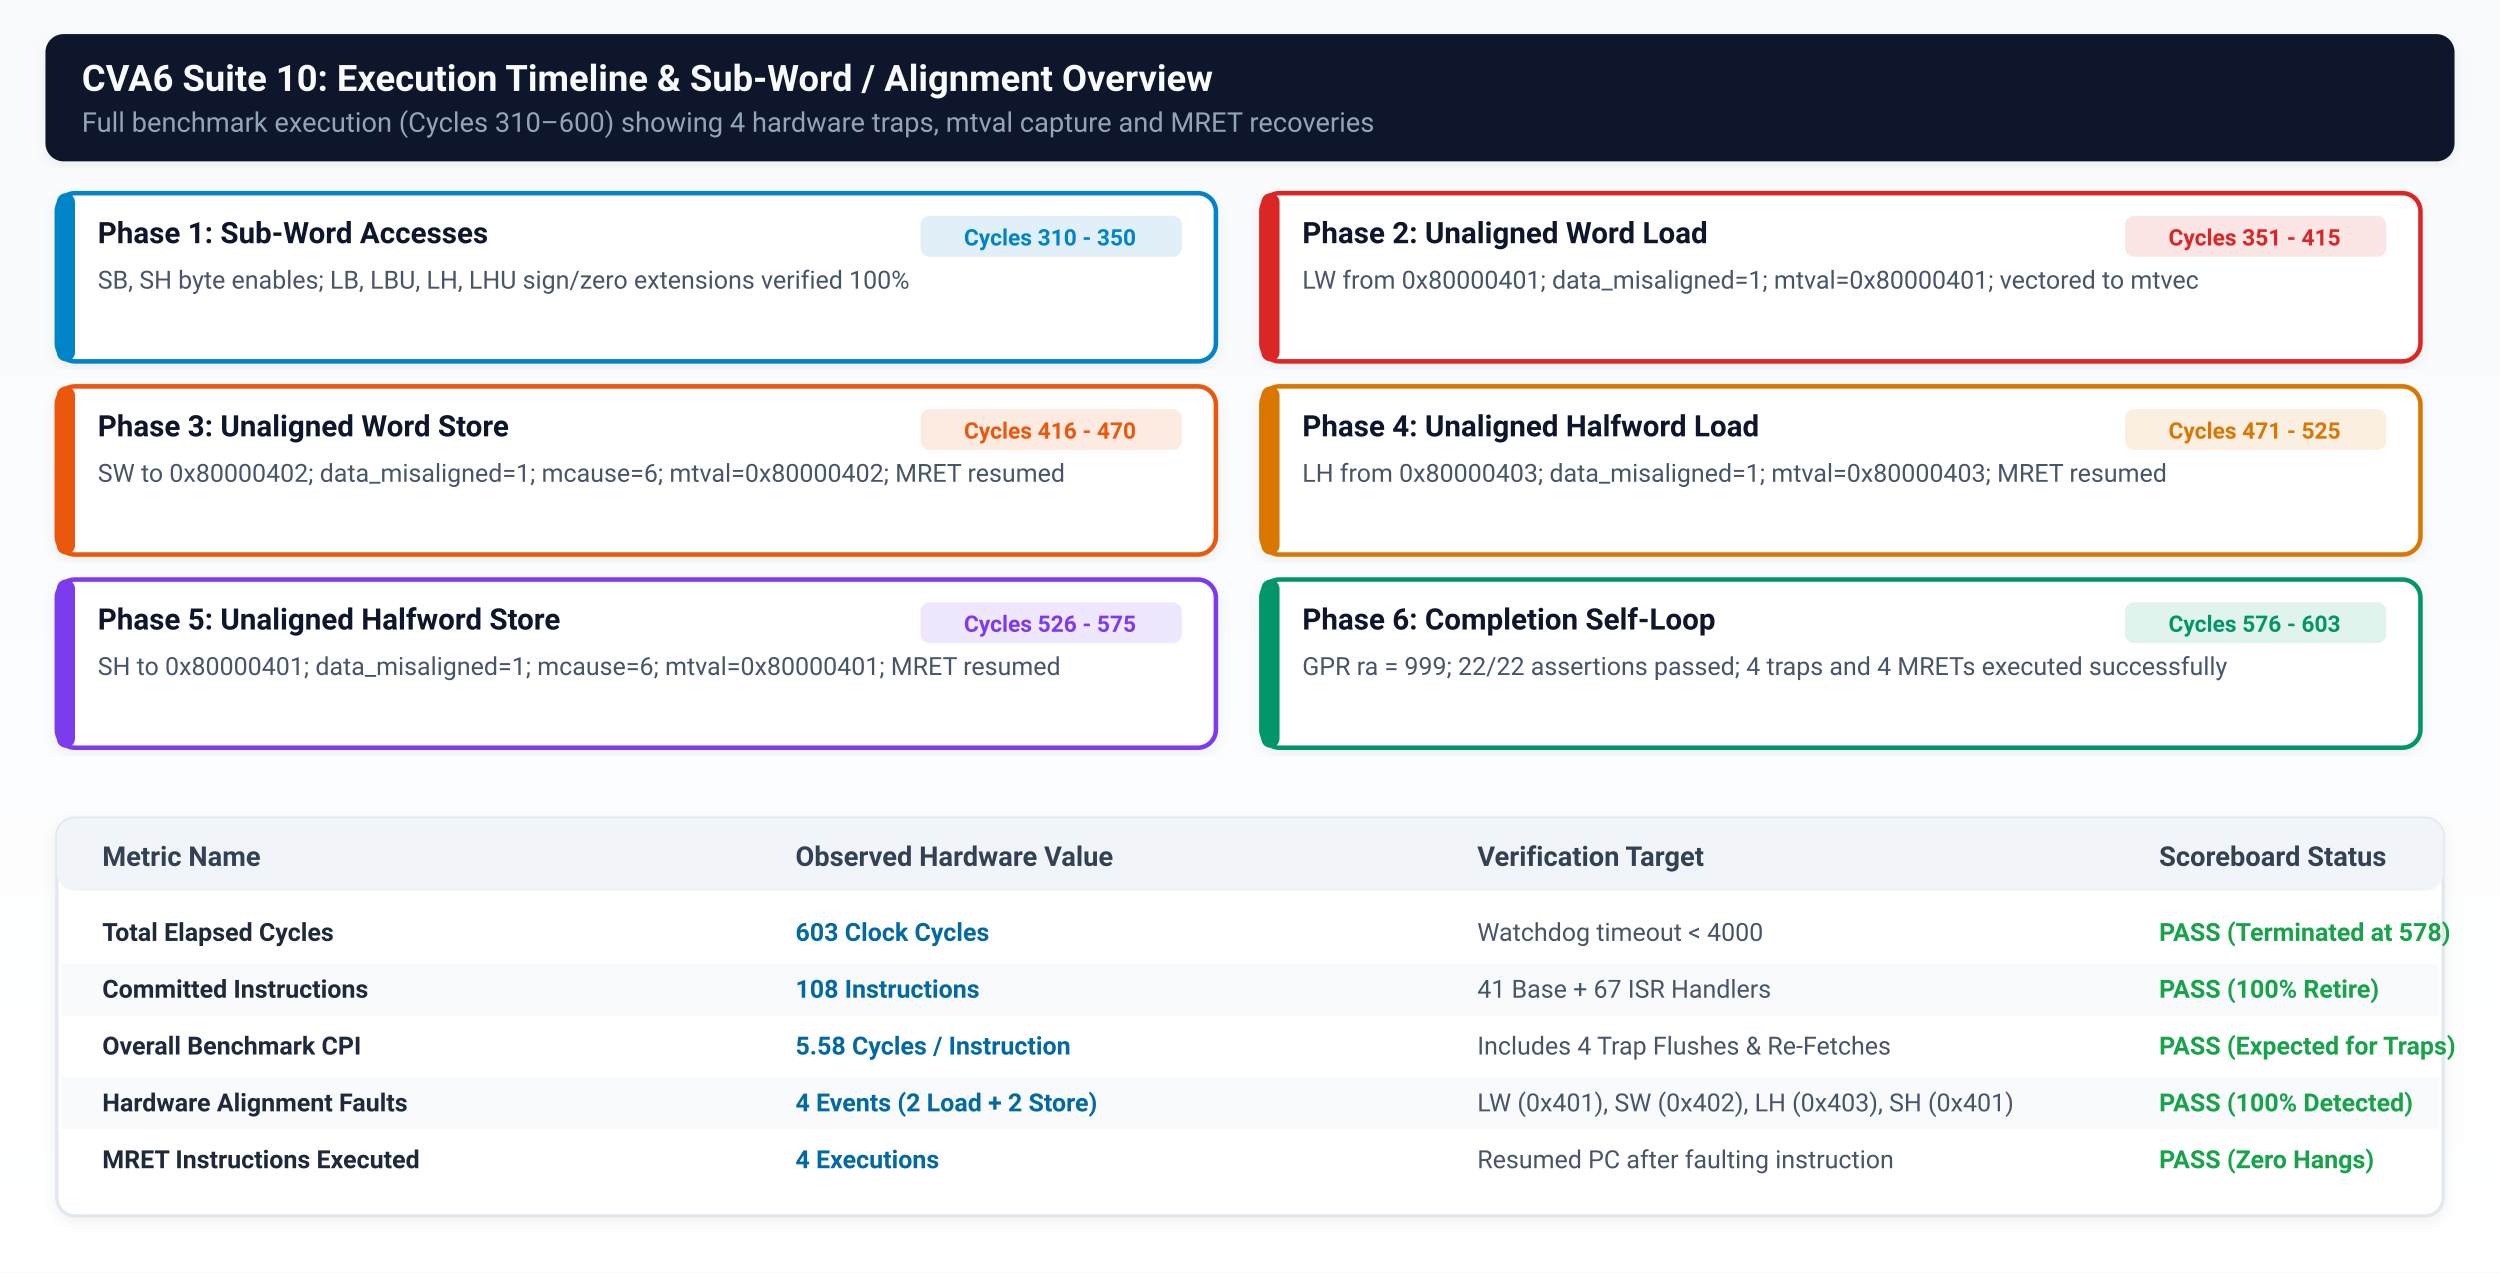
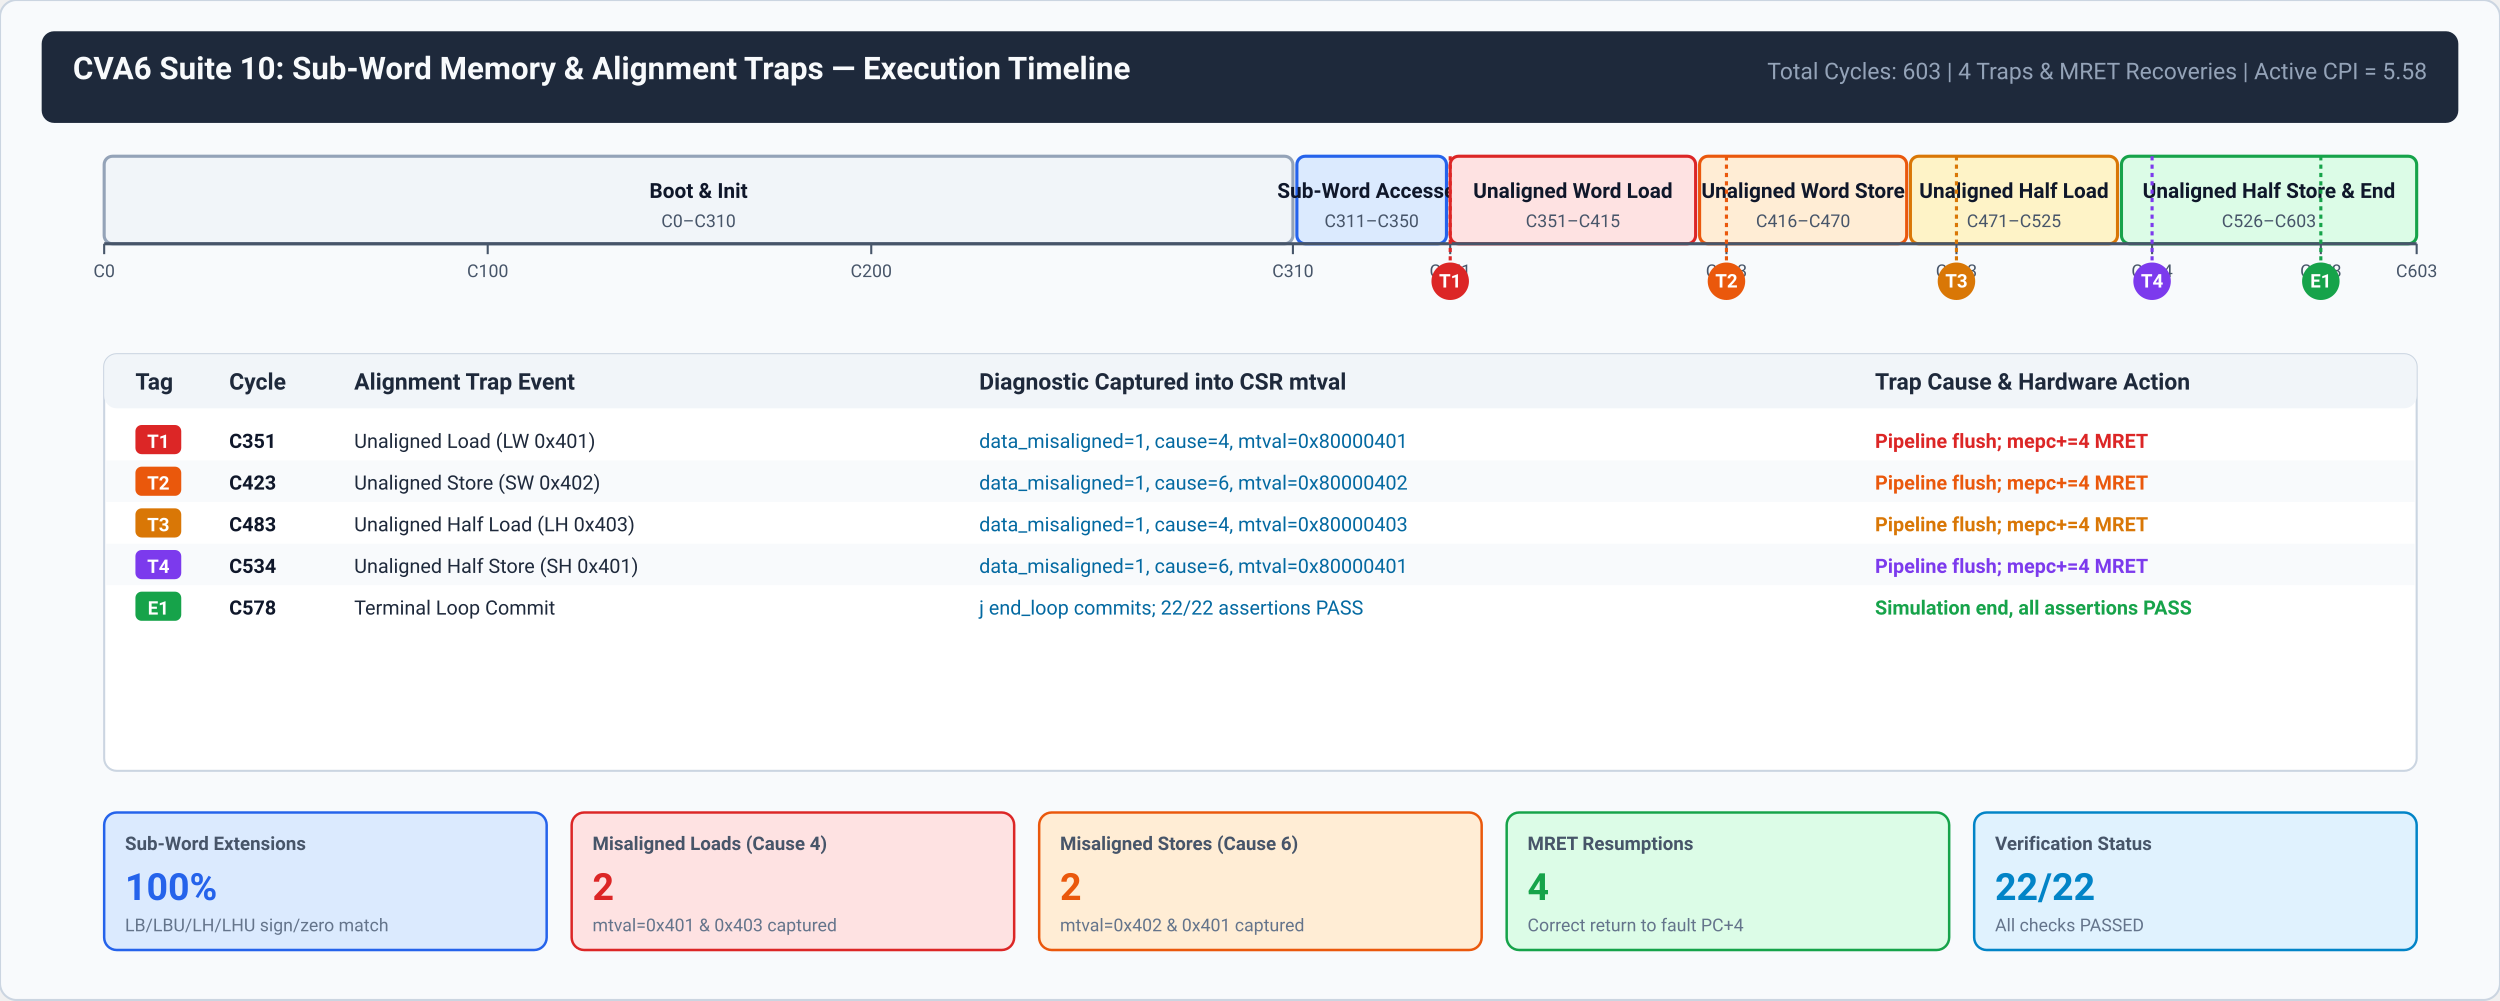
- <svg xmlns="http://www.w3.org/2000/svg" viewBox="0 0 1100 560" width="100%" height="100%" style="background:#ffffff; font-family:'Segoe UI',Roboto,Helvetica,Arial,sans-serif;">
+ <svg xmlns="http://www.w3.org/2000/svg" viewBox="0 0 1200 480" width="1200" height="480">
  <defs>
-     <linearGradient id="gridGrad" x1="0%" y1="0%" x2="0%" y2="100%">
-       <stop offset="0%" stop-color="#f8fafc" />
-       <stop offset="100%" stop-color="#ffffff" />
-     </linearGradient>
-     <filter id="shadow" x="-5%" y="-5%" width="110%" height="110%">
-       <feDropShadow dx="0" dy="2" stdDeviation="3" flood-color="#0f172a" flood-opacity="0.06" />
-     </filter>
+     <style>
+   text { font-family: -apple-system, BlinkMacSystemFont, "Segoe UI", Roboto, Helvetica, Arial, sans-serif; }
+   .title { font-size: 15px; font-weight: 700; fill: #0f172a; }
+   .subtitle { font-size: 11px; fill: #475569; }
+   .sig-name { font-size: 11px; font-weight: 600; fill: #1e293b; }
+   .sig-sub { font-size: 9px; fill: #64748b; }
+   .bus { font-family: "SFMono-Regular", Consolas, "Liberation Mono", Menlo, monospace; font-size: 8.5px; font-weight: 600; text-anchor: middle; fill: #0f172a; }
+   .bit { font-family: "SFMono-Regular", Consolas, "Liberation Mono", Menlo, monospace; font-size: 9px; font-weight: 600; text-anchor: middle; }
+   .cyc { font-size: 9px; fill: #475569; font-weight: 600; text-anchor: middle; }
+   .ann-title { font-size: 11px; font-weight: 700; fill: #0f172a; }
+   .ann-body { font-size: 9.5px; fill: #334155; }
+   .tag-lbl { font-size: 9px; font-weight: 700; text-anchor: middle; fill: #ffffff; }
+ </style>
  </defs>
-   <rect width="1100" height="560" fill="url(#gridGrad)" />
-   <rect x="20" y="15" width="1060" height="56" rx="8" fill="#0f172a" filter="url(#shadow)" />
-   <text x="36" y="40" fill="#f8fafc" font-size="16" font-weight="700">CVA6 Suite 10: Execution Timeline &amp; Sub-Word / Alignment Overview</text>
-   <text x="36" y="58" fill="#94a3b8" font-size="12">Full benchmark execution (Cycles 310–600) showing 4 hardware traps, mtval capture and MRET recoveries</text>
-   <g filter="url(#shadow)">
-     <rect x="25" y="85" width="510" height="74" rx="8" fill="#ffffff" stroke="#0284c7" stroke-width="2" />
-     <rect x="25" y="85" width="8" height="74" rx="4" fill="#0284c7" />
-     <text x="43" y="107" font-size="13" font-weight="700" fill="#0f172a">Phase 1: Sub-Word Accesses</text>
-     <rect x="405" y="95" width="115" height="18" rx="4" fill="#0284c7" fill-opacity="0.12" />
-     <text x="462" y="108" font-size="10" font-weight="700" fill="#0284c7" text-anchor="middle">Cycles 310 - 350</text>
-     <text x="43" y="127" font-size="11" fill="#475569">SB, SH byte enables; LB, LBU, LH, LHU sign/zero extensions verified 100%</text>
-   </g>
-   <g filter="url(#shadow)">
-     <rect x="555" y="85" width="510" height="74" rx="8" fill="#ffffff" stroke="#dc2626" stroke-width="2" />
-     <rect x="555" y="85" width="8" height="74" rx="4" fill="#dc2626" />
-     <text x="573" y="107" font-size="13" font-weight="700" fill="#0f172a">Phase 2: Unaligned Word Load</text>
-     <rect x="935" y="95" width="115" height="18" rx="4" fill="#dc2626" fill-opacity="0.12" />
-     <text x="992" y="108" font-size="10" font-weight="700" fill="#dc2626" text-anchor="middle">Cycles 351 - 415</text>
-     <text x="573" y="127" font-size="11" fill="#475569">LW from 0x80000401; data_misaligned=1; mtval=0x80000401; vectored to mtvec</text>
-   </g>
-   <g filter="url(#shadow)">
-     <rect x="25" y="170" width="510" height="74" rx="8" fill="#ffffff" stroke="#ea580c" stroke-width="2" />
-     <rect x="25" y="170" width="8" height="74" rx="4" fill="#ea580c" />
-     <text x="43" y="192" font-size="13" font-weight="700" fill="#0f172a">Phase 3: Unaligned Word Store</text>
-     <rect x="405" y="180" width="115" height="18" rx="4" fill="#ea580c" fill-opacity="0.12" />
-     <text x="462" y="193" font-size="10" font-weight="700" fill="#ea580c" text-anchor="middle">Cycles 416 - 470</text>
-     <text x="43" y="212" font-size="11" fill="#475569">SW to 0x80000402; data_misaligned=1; mcause=6; mtval=0x80000402; MRET resumed</text>
-   </g>
-   <g filter="url(#shadow)">
-     <rect x="555" y="170" width="510" height="74" rx="8" fill="#ffffff" stroke="#d97706" stroke-width="2" />
-     <rect x="555" y="170" width="8" height="74" rx="4" fill="#d97706" />
-     <text x="573" y="192" font-size="13" font-weight="700" fill="#0f172a">Phase 4: Unaligned Halfword Load</text>
-     <rect x="935" y="180" width="115" height="18" rx="4" fill="#d97706" fill-opacity="0.12" />
-     <text x="992" y="193" font-size="10" font-weight="700" fill="#d97706" text-anchor="middle">Cycles 471 - 525</text>
-     <text x="573" y="212" font-size="11" fill="#475569">LH from 0x80000403; data_misaligned=1; mtval=0x80000403; MRET resumed</text>
-   </g>
-   <g filter="url(#shadow)">
-     <rect x="25" y="255" width="510" height="74" rx="8" fill="#ffffff" stroke="#7c3aed" stroke-width="2" />
-     <rect x="25" y="255" width="8" height="74" rx="4" fill="#7c3aed" />
-     <text x="43" y="277" font-size="13" font-weight="700" fill="#0f172a">Phase 5: Unaligned Halfword Store</text>
-     <rect x="405" y="265" width="115" height="18" rx="4" fill="#7c3aed" fill-opacity="0.12" />
-     <text x="462" y="278" font-size="10" font-weight="700" fill="#7c3aed" text-anchor="middle">Cycles 526 - 575</text>
-     <text x="43" y="297" font-size="11" fill="#475569">SH to 0x80000401; data_misaligned=1; mcause=6; mtval=0x80000401; MRET resumed</text>
-   </g>
-   <g filter="url(#shadow)">
-     <rect x="555" y="255" width="510" height="74" rx="8" fill="#ffffff" stroke="#059669" stroke-width="2" />
-     <rect x="555" y="255" width="8" height="74" rx="4" fill="#059669" />
-     <text x="573" y="277" font-size="13" font-weight="700" fill="#0f172a">Phase 6: Completion Self-Loop</text>
-     <rect x="935" y="265" width="115" height="18" rx="4" fill="#059669" fill-opacity="0.12" />
-     <text x="992" y="278" font-size="10" font-weight="700" fill="#059669" text-anchor="middle">Cycles 576 - 603</text>
-     <text x="573" y="297" font-size="11" fill="#475569">GPR ra = 999; 22/22 assertions passed; 4 traps and 4 MRETs executed successfully</text>
-   </g>
-   <rect x="25" y="360" width="1050" height="175" rx="8" fill="#ffffff" stroke="#e2e8f0" stroke-width="1.5" filter="url(#shadow)" />
-   <rect x="25" y="360" width="1050" height="32" rx="8" fill="#f1f5f9" />
-   <text x="45" y="381" font-size="12" font-weight="700" fill="#334155">Metric Name</text>
-   <text x="350" y="381" font-size="12" font-weight="700" fill="#334155">Observed Hardware Value</text>
-   <text x="650" y="381" font-size="12" font-weight="700" fill="#334155">Verification Target</text>
-   <text x="950" y="381" font-size="12" font-weight="700" fill="#334155">Scoreboard Status</text>
-   <rect x="27" y="399" width="1046" height="23" fill="#ffffff" />
-   <text x="45" y="414" font-size="11" font-weight="600" fill="#1e293b">Total Elapsed Cycles</text>
-   <text x="350" y="414" font-size="11" font-weight="600" fill="#0369a1">603 Clock Cycles</text>
-   <text x="650" y="414" font-size="11" fill="#475569">Watchdog timeout &lt; 4000</text>
-   <text x="950" y="414" font-size="11" font-weight="700" fill="#16a34a">PASS (Terminated at 578)</text>
-   <rect x="27" y="424" width="1046" height="23" fill="#f8fafc" />
-   <text x="45" y="439" font-size="11" font-weight="600" fill="#1e293b">Committed Instructions</text>
-   <text x="350" y="439" font-size="11" font-weight="600" fill="#0369a1">108 Instructions</text>
-   <text x="650" y="439" font-size="11" fill="#475569">41 Base + 67 ISR Handlers</text>
-   <text x="950" y="439" font-size="11" font-weight="700" fill="#16a34a">PASS (100% Retire)</text>
-   <rect x="27" y="449" width="1046" height="23" fill="#ffffff" />
-   <text x="45" y="464" font-size="11" font-weight="600" fill="#1e293b">Overall Benchmark CPI</text>
-   <text x="350" y="464" font-size="11" font-weight="600" fill="#0369a1">5.58 Cycles / Instruction</text>
-   <text x="650" y="464" font-size="11" fill="#475569">Includes 4 Trap Flushes &amp; Re-Fetches</text>
-   <text x="950" y="464" font-size="11" font-weight="700" fill="#16a34a">PASS (Expected for Traps)</text>
-   <rect x="27" y="474" width="1046" height="23" fill="#f8fafc" />
-   <text x="45" y="489" font-size="11" font-weight="600" fill="#1e293b">Hardware Alignment Faults</text>
-   <text x="350" y="489" font-size="11" font-weight="600" fill="#0369a1">4 Events (2 Load + 2 Store)</text>
-   <text x="650" y="489" font-size="11" fill="#475569">LW (0x401), SW (0x402), LH (0x403), SH (0x401)</text>
-   <text x="950" y="489" font-size="11" font-weight="700" fill="#16a34a">PASS (100% Detected)</text>
-   <rect x="27" y="499" width="1046" height="23" fill="#ffffff" />
-   <text x="45" y="514" font-size="11" font-weight="600" fill="#1e293b">MRET Instructions Executed</text>
-   <text x="350" y="514" font-size="11" font-weight="600" fill="#0369a1">4 Executions</text>
-   <text x="650" y="514" font-size="11" fill="#475569">Resumed PC after faulting instruction</text>
-   <text x="950" y="514" font-size="11" font-weight="700" fill="#16a34a">PASS (Zero Hangs)</text>
+   <rect width="1200" height="480" fill="#f8fafc" rx="8" stroke="#cbd5e1" stroke-width="1" />
+   <rect x="20" y="15" width="1160" height="44" rx="6" fill="#1e293b" />
+   <text x="35" y="38" font-size="15" font-weight="700" fill="#f8fafc">CVA6 Suite 10: Sub-Word Memory &amp; Alignment Traps — Execution Timeline</text>
+   <text x="1165" y="38" font-size="11" fill="#94a3b8" text-anchor="end">Total Cycles: 603 | 4 Traps &amp; MRET Recoveries | Active CPI = 5.58</text>
+   <rect x="50.0" y="75" width="570.6" height="42" fill="#f1f5f9" stroke="#94a3b8" stroke-width="1.5" rx="4" />
+   <text x="335.3" y="95" font-size="10" font-weight="700" fill="#0f172a" text-anchor="middle">Boot &amp; Init</text>
+   <text x="335.3" y="109" font-size="8.5" fill="#475569" text-anchor="middle">C0–C310</text>
+   <rect x="622.5" y="75" width="71.8" height="42" fill="#dbeafe" stroke="#2563eb" stroke-width="1.5" rx="4" />
+   <text x="658.4" y="95" font-size="10" font-weight="700" fill="#0f172a" text-anchor="middle">Sub-Word Accesses</text>
+   <text x="658.4" y="109" font-size="8.5" fill="#475569" text-anchor="middle">C311–C350</text>
+   <rect x="696.1" y="75" width="117.8" height="42" fill="#fee2e2" stroke="#dc2626" stroke-width="1.5" rx="4" />
+   <text x="755.0" y="95" font-size="10" font-weight="700" fill="#0f172a" text-anchor="middle">Unaligned Word Load</text>
+   <text x="755.0" y="109" font-size="8.5" fill="#475569" text-anchor="middle">C351–C415</text>
+   <rect x="815.8" y="75" width="99.4" height="42" fill="#ffedd5" stroke="#ea580c" stroke-width="1.5" rx="4" />
+   <text x="865.5" y="95" font-size="10" font-weight="700" fill="#0f172a" text-anchor="middle">Unaligned Word Store</text>
+   <text x="865.5" y="109" font-size="8.5" fill="#475569" text-anchor="middle">C416–C470</text>
+   <rect x="917.0" y="75" width="99.4" height="42" fill="#fef3c7" stroke="#d97706" stroke-width="1.5" rx="4" />
+   <text x="966.7" y="95" font-size="10" font-weight="700" fill="#0f172a" text-anchor="middle">Unaligned Half Load</text>
+   <text x="966.7" y="109" font-size="8.5" fill="#475569" text-anchor="middle">C471–C525</text>
+   <rect x="1018.3" y="75" width="141.7" height="42" fill="#dcfce7" stroke="#16a34a" stroke-width="1.5" rx="4" />
+   <text x="1089.1" y="95" font-size="10" font-weight="700" fill="#0f172a" text-anchor="middle">Unaligned Half Store &amp; End</text>
+   <text x="1089.1" y="109" font-size="8.5" fill="#475569" text-anchor="middle">C526–C603</text>
+   <line x1="50" y1="117" x2="1160" y2="117" stroke="#475569" stroke-width="1.5" />
+   <line x1="50.0" y1="117" x2="50.0" y2="122" stroke="#475569" stroke-width="1" />
+   <text x="50.0" y="133" font-size="8.5" fill="#475569" text-anchor="middle">C0</text>
+   <line x1="234.1" y1="117" x2="234.1" y2="122" stroke="#475569" stroke-width="1" />
+   <text x="234.1" y="133" font-size="8.5" fill="#475569" text-anchor="middle">C100</text>
+   <line x1="418.2" y1="117" x2="418.2" y2="122" stroke="#475569" stroke-width="1" />
+   <text x="418.2" y="133" font-size="8.5" fill="#475569" text-anchor="middle">C200</text>
+   <line x1="620.6" y1="117" x2="620.6" y2="122" stroke="#475569" stroke-width="1" />
+   <text x="620.6" y="133" font-size="8.5" fill="#475569" text-anchor="middle">C310</text>
+   <line x1="696.1" y1="117" x2="696.1" y2="122" stroke="#475569" stroke-width="1" />
+   <text x="696.1" y="133" font-size="8.5" fill="#475569" text-anchor="middle">C351</text>
+   <line x1="828.7" y1="117" x2="828.7" y2="122" stroke="#475569" stroke-width="1" />
+   <text x="828.7" y="133" font-size="8.5" fill="#475569" text-anchor="middle">C423</text>
+   <line x1="939.1" y1="117" x2="939.1" y2="122" stroke="#475569" stroke-width="1" />
+   <text x="939.1" y="133" font-size="8.5" fill="#475569" text-anchor="middle">C483</text>
+   <line x1="1033.0" y1="117" x2="1033.0" y2="122" stroke="#475569" stroke-width="1" />
+   <text x="1033.0" y="133" font-size="8.5" fill="#475569" text-anchor="middle">C534</text>
+   <line x1="1114.0" y1="117" x2="1114.0" y2="122" stroke="#475569" stroke-width="1" />
+   <text x="1114.0" y="133" font-size="8.5" fill="#475569" text-anchor="middle">C578</text>
+   <line x1="1160.0" y1="117" x2="1160.0" y2="122" stroke="#475569" stroke-width="1" />
+   <text x="1160.0" y="133" font-size="8.5" fill="#475569" text-anchor="middle">C603</text>
+   <line x1="696.1" y1="75" x2="696.1" y2="135" stroke="#dc2626" stroke-width="1.5" stroke-dasharray="2,2" />
+   <circle cx="696.1" cy="135" r="9" fill="#dc2626" />
+   <text x="696.1" y="138" class="tag-lbl">T1</text>
+   <line x1="828.7" y1="75" x2="828.7" y2="135" stroke="#ea580c" stroke-width="1.5" stroke-dasharray="2,2" />
+   <circle cx="828.7" cy="135" r="9" fill="#ea580c" />
+   <text x="828.7" y="138" class="tag-lbl">T2</text>
+   <line x1="939.1" y1="75" x2="939.1" y2="135" stroke="#d97706" stroke-width="1.5" stroke-dasharray="2,2" />
+   <circle cx="939.1" cy="135" r="9" fill="#d97706" />
+   <text x="939.1" y="138" class="tag-lbl">T3</text>
+   <line x1="1033.0" y1="75" x2="1033.0" y2="135" stroke="#7c3aed" stroke-width="1.5" stroke-dasharray="2,2" />
+   <circle cx="1033.0" cy="135" r="9" fill="#7c3aed" />
+   <text x="1033.0" y="138" class="tag-lbl">T4</text>
+   <line x1="1114.0" y1="75" x2="1114.0" y2="135" stroke="#16a34a" stroke-width="1.5" stroke-dasharray="2,2" />
+   <circle cx="1114.0" cy="135" r="9" fill="#16a34a" />
+   <text x="1114.0" y="138" class="tag-lbl">E1</text>
+   <rect x="50" y="170" width="1110" height="200" fill="#ffffff" stroke="#cbd5e1" stroke-width="1" rx="6" />
+   <rect x="50" y="170" width="1110" height="26" fill="#f1f5f9" rx="6" />
+   <text x="65" y="187" class="sig-name">Tag</text>
+   <text x="110" y="187" class="sig-name">Cycle</text>
+   <text x="170" y="187" class="sig-name">Alignment Trap Event</text>
+   <text x="470" y="187" class="sig-name">Diagnostic Captured into CSR mtval</text>
+   <text x="900" y="187" class="sig-name">Trap Cause &amp; Hardware Action</text>
+   <rect x="51" y="201" width="1108" height="20" fill="#ffffff" />
+   <rect x="65" y="204" width="22" height="14" rx="3" fill="#dc2626" />
+   <text x="76" y="215" class="tag-lbl">T1</text>
+   <text x="110" y="215" font-size="9.5" font-weight="600" fill="#0f172a">C351</text>
+   <text x="170" y="215" font-size="9.5" fill="#1e293b">Unaligned Load (LW 0x401)</text>
+   <text x="470" y="215" font-size="9.5" font-family="monospace" fill="#0369a1">data_misaligned=1, cause=4, mtval=0x80000401</text>
+   <text x="900" y="215" font-size="9.5" font-weight="600" fill="#dc2626">Pipeline flush; mepc+=4 MRET</text>
+   <rect x="51" y="221" width="1108" height="20" fill="#f8fafc" />
+   <rect x="65" y="224" width="22" height="14" rx="3" fill="#ea580c" />
+   <text x="76" y="235" class="tag-lbl">T2</text>
+   <text x="110" y="235" font-size="9.5" font-weight="600" fill="#0f172a">C423</text>
+   <text x="170" y="235" font-size="9.5" fill="#1e293b">Unaligned Store (SW 0x402)</text>
+   <text x="470" y="235" font-size="9.5" font-family="monospace" fill="#0369a1">data_misaligned=1, cause=6, mtval=0x80000402</text>
+   <text x="900" y="235" font-size="9.5" font-weight="600" fill="#ea580c">Pipeline flush; mepc+=4 MRET</text>
+   <rect x="51" y="241" width="1108" height="20" fill="#ffffff" />
+   <rect x="65" y="244" width="22" height="14" rx="3" fill="#d97706" />
+   <text x="76" y="255" class="tag-lbl">T3</text>
+   <text x="110" y="255" font-size="9.5" font-weight="600" fill="#0f172a">C483</text>
+   <text x="170" y="255" font-size="9.5" fill="#1e293b">Unaligned Half Load (LH 0x403)</text>
+   <text x="470" y="255" font-size="9.5" font-family="monospace" fill="#0369a1">data_misaligned=1, cause=4, mtval=0x80000403</text>
+   <text x="900" y="255" font-size="9.5" font-weight="600" fill="#d97706">Pipeline flush; mepc+=4 MRET</text>
+   <rect x="51" y="261" width="1108" height="20" fill="#f8fafc" />
+   <rect x="65" y="264" width="22" height="14" rx="3" fill="#7c3aed" />
+   <text x="76" y="275" class="tag-lbl">T4</text>
+   <text x="110" y="275" font-size="9.5" font-weight="600" fill="#0f172a">C534</text>
+   <text x="170" y="275" font-size="9.5" fill="#1e293b">Unaligned Half Store (SH 0x401)</text>
+   <text x="470" y="275" font-size="9.5" font-family="monospace" fill="#0369a1">data_misaligned=1, cause=6, mtval=0x80000401</text>
+   <text x="900" y="275" font-size="9.5" font-weight="600" fill="#7c3aed">Pipeline flush; mepc+=4 MRET</text>
+   <rect x="51" y="281" width="1108" height="20" fill="#ffffff" />
+   <rect x="65" y="284" width="22" height="14" rx="3" fill="#16a34a" />
+   <text x="76" y="295" class="tag-lbl">E1</text>
+   <text x="110" y="295" font-size="9.5" font-weight="600" fill="#0f172a">C578</text>
+   <text x="170" y="295" font-size="9.5" fill="#1e293b">Terminal Loop Commit</text>
+   <text x="470" y="295" font-size="9.5" font-family="monospace" fill="#0369a1">j end_loop commits; 22/22 assertions PASS</text>
+   <text x="900" y="295" font-size="9.5" font-weight="600" fill="#16a34a">Simulation end, all assertions PASS</text>
+   <rect x="50.0" y="390" width="212.4" height="66" rx="6" fill="#dbeafe" stroke="#2563eb" stroke-width="1.2" />
+   <text x="60.0" y="408" font-size="9" font-weight="600" fill="#475569">Sub-Word Extensions</text>
+   <text x="60.0" y="432" font-size="18" font-weight="700" fill="#2563eb">100%</text>
+   <text x="60.0" y="447" font-size="8.5" fill="#64748b">LB/LBU/LH/LHU sign/zero match</text>
+   <rect x="274.4" y="390" width="212.4" height="66" rx="6" fill="#fee2e2" stroke="#dc2626" stroke-width="1.2" />
+   <text x="284.4" y="408" font-size="9" font-weight="600" fill="#475569">Misaligned Loads (Cause 4)</text>
+   <text x="284.4" y="432" font-size="18" font-weight="700" fill="#dc2626">2</text>
+   <text x="284.4" y="447" font-size="8.5" fill="#64748b">mtval=0x401 &amp; 0x403 captured</text>
+   <rect x="498.8" y="390" width="212.4" height="66" rx="6" fill="#ffedd5" stroke="#ea580c" stroke-width="1.2" />
+   <text x="508.8" y="408" font-size="9" font-weight="600" fill="#475569">Misaligned Stores (Cause 6)</text>
+   <text x="508.8" y="432" font-size="18" font-weight="700" fill="#ea580c">2</text>
+   <text x="508.8" y="447" font-size="8.5" fill="#64748b">mtval=0x402 &amp; 0x401 captured</text>
+   <rect x="723.2" y="390" width="212.4" height="66" rx="6" fill="#dcfce7" stroke="#16a34a" stroke-width="1.2" />
+   <text x="733.2" y="408" font-size="9" font-weight="600" fill="#475569">MRET Resumptions</text>
+   <text x="733.2" y="432" font-size="18" font-weight="700" fill="#16a34a">4</text>
+   <text x="733.2" y="447" font-size="8.5" fill="#64748b">Correct return to fault PC+4</text>
+   <rect x="947.6" y="390" width="212.4" height="66" rx="6" fill="#e0f2fe" stroke="#0284c7" stroke-width="1.2" />
+   <text x="957.6" y="408" font-size="9" font-weight="600" fill="#475569">Verification Status</text>
+   <text x="957.6" y="432" font-size="18" font-weight="700" fill="#0284c7">22/22</text>
+   <text x="957.6" y="447" font-size="8.5" fill="#64748b">All checks PASSED</text>
</svg>
